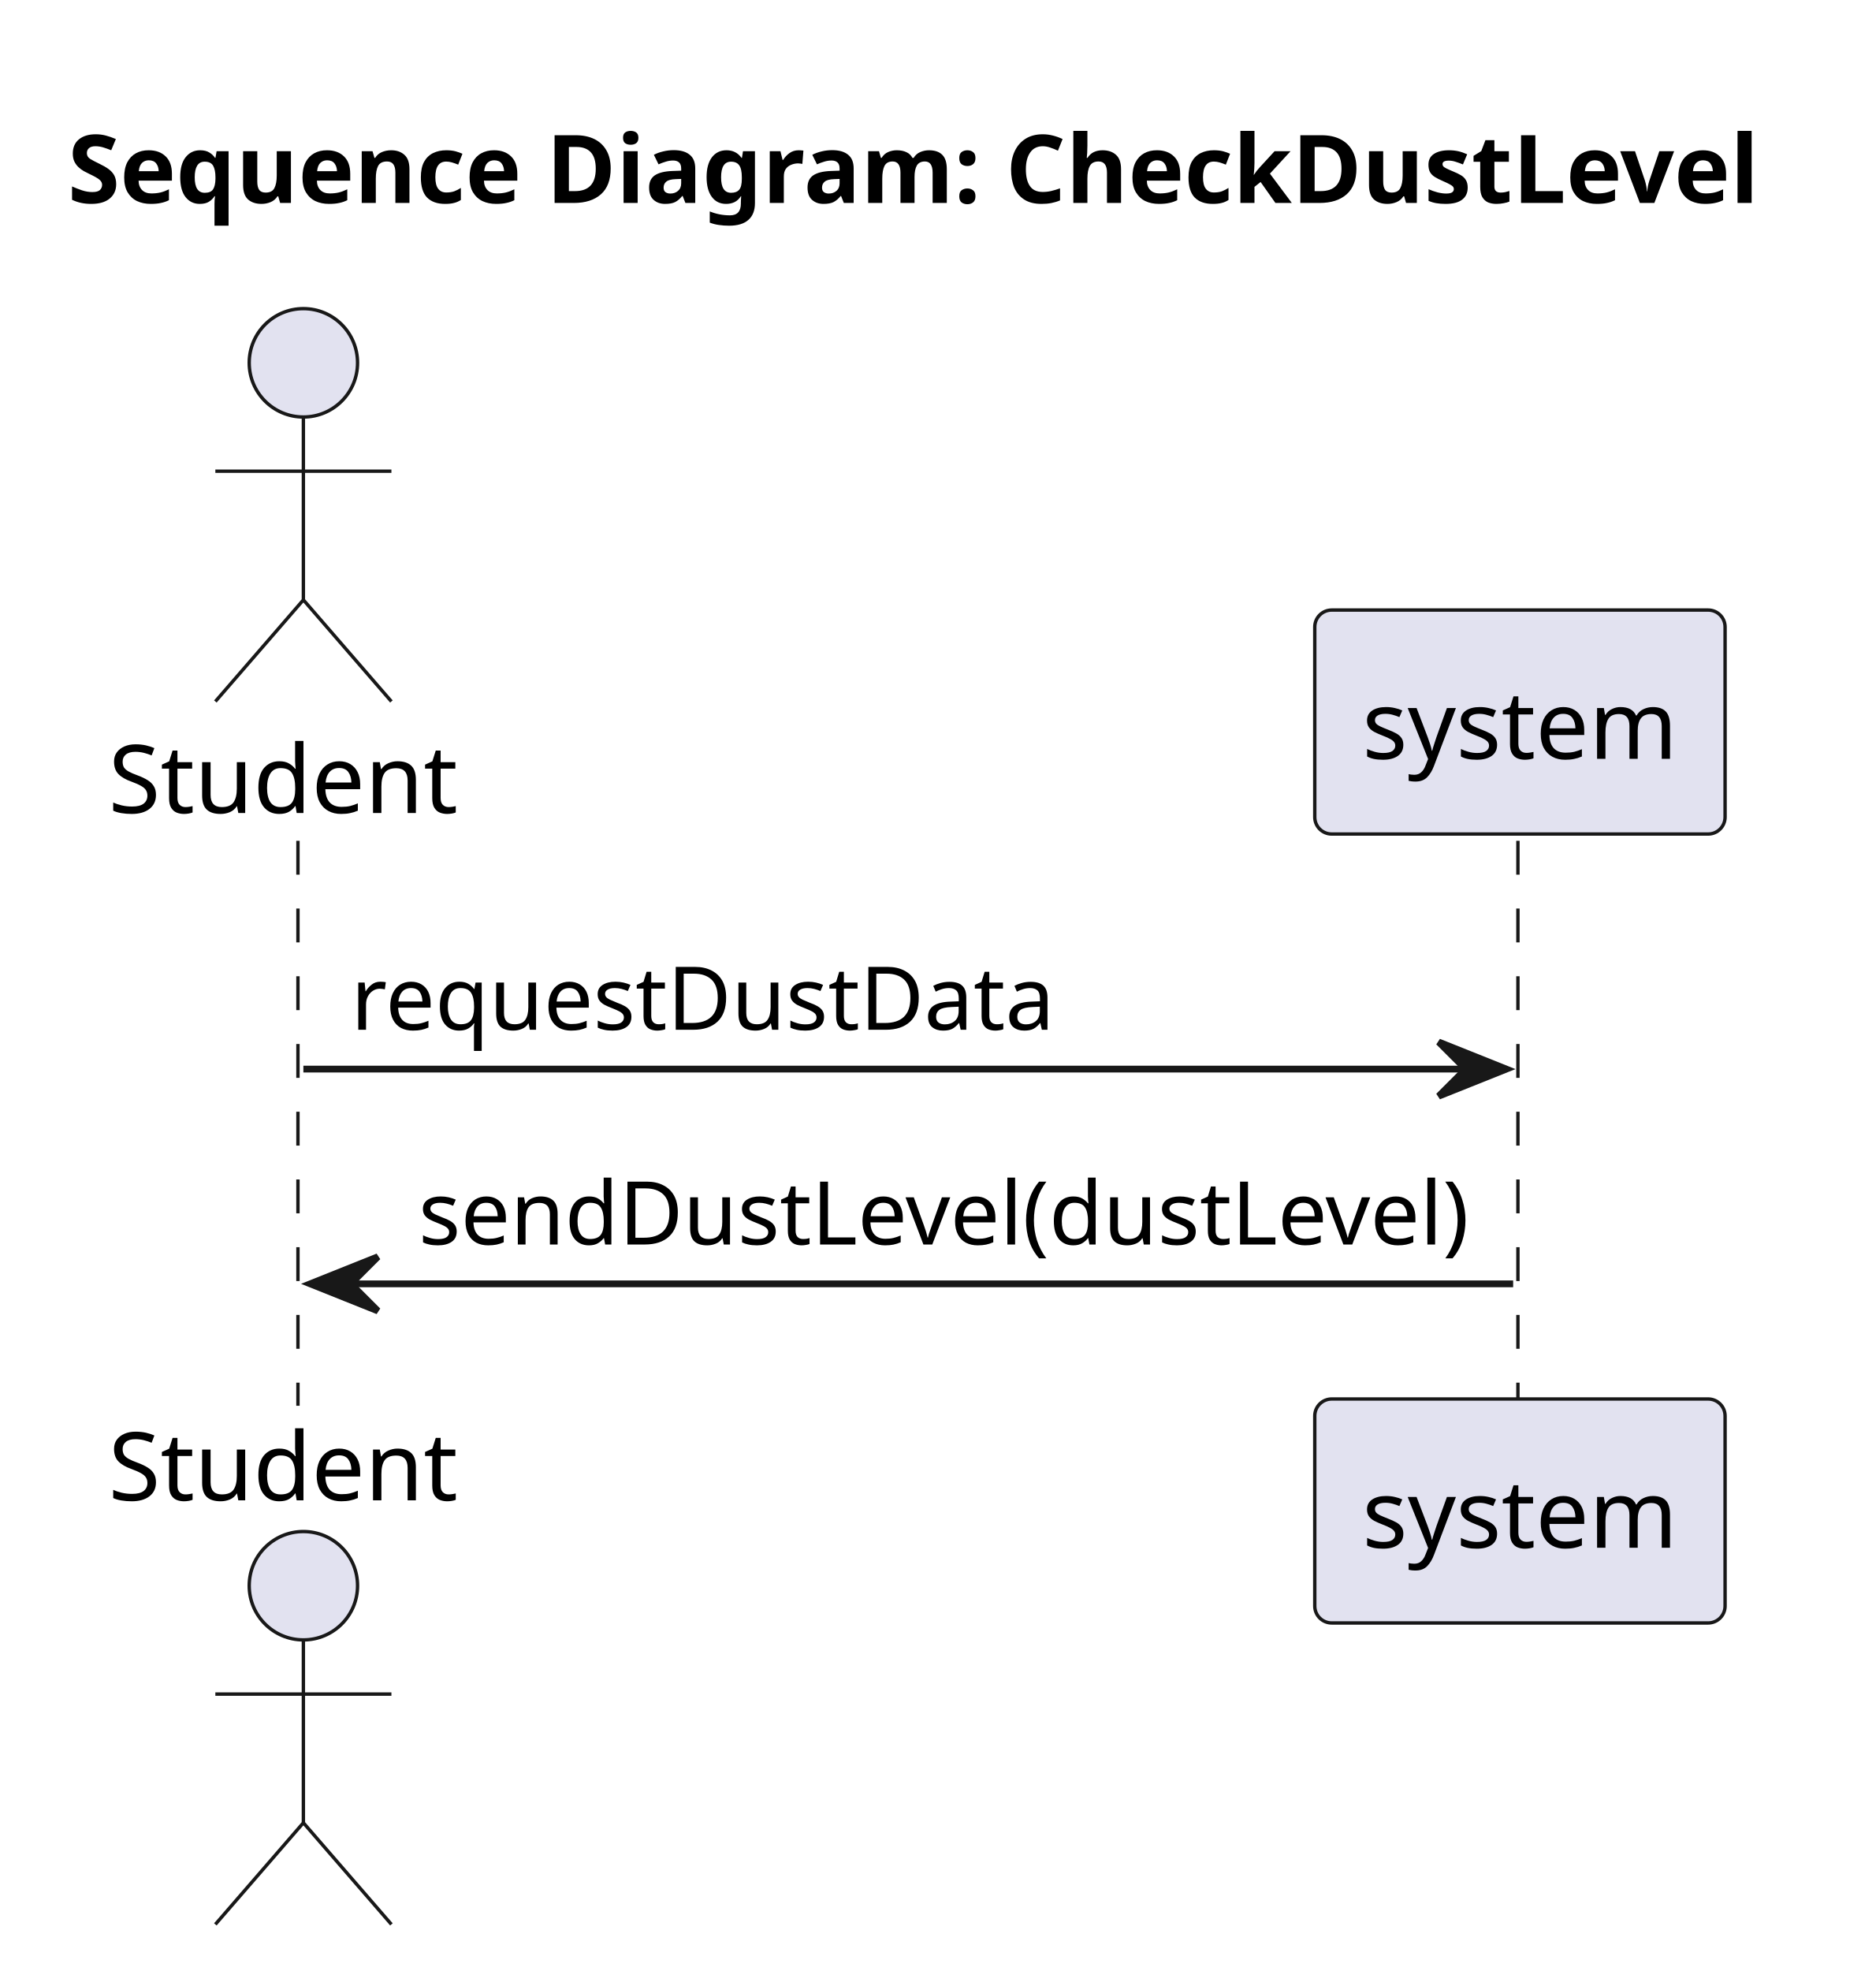
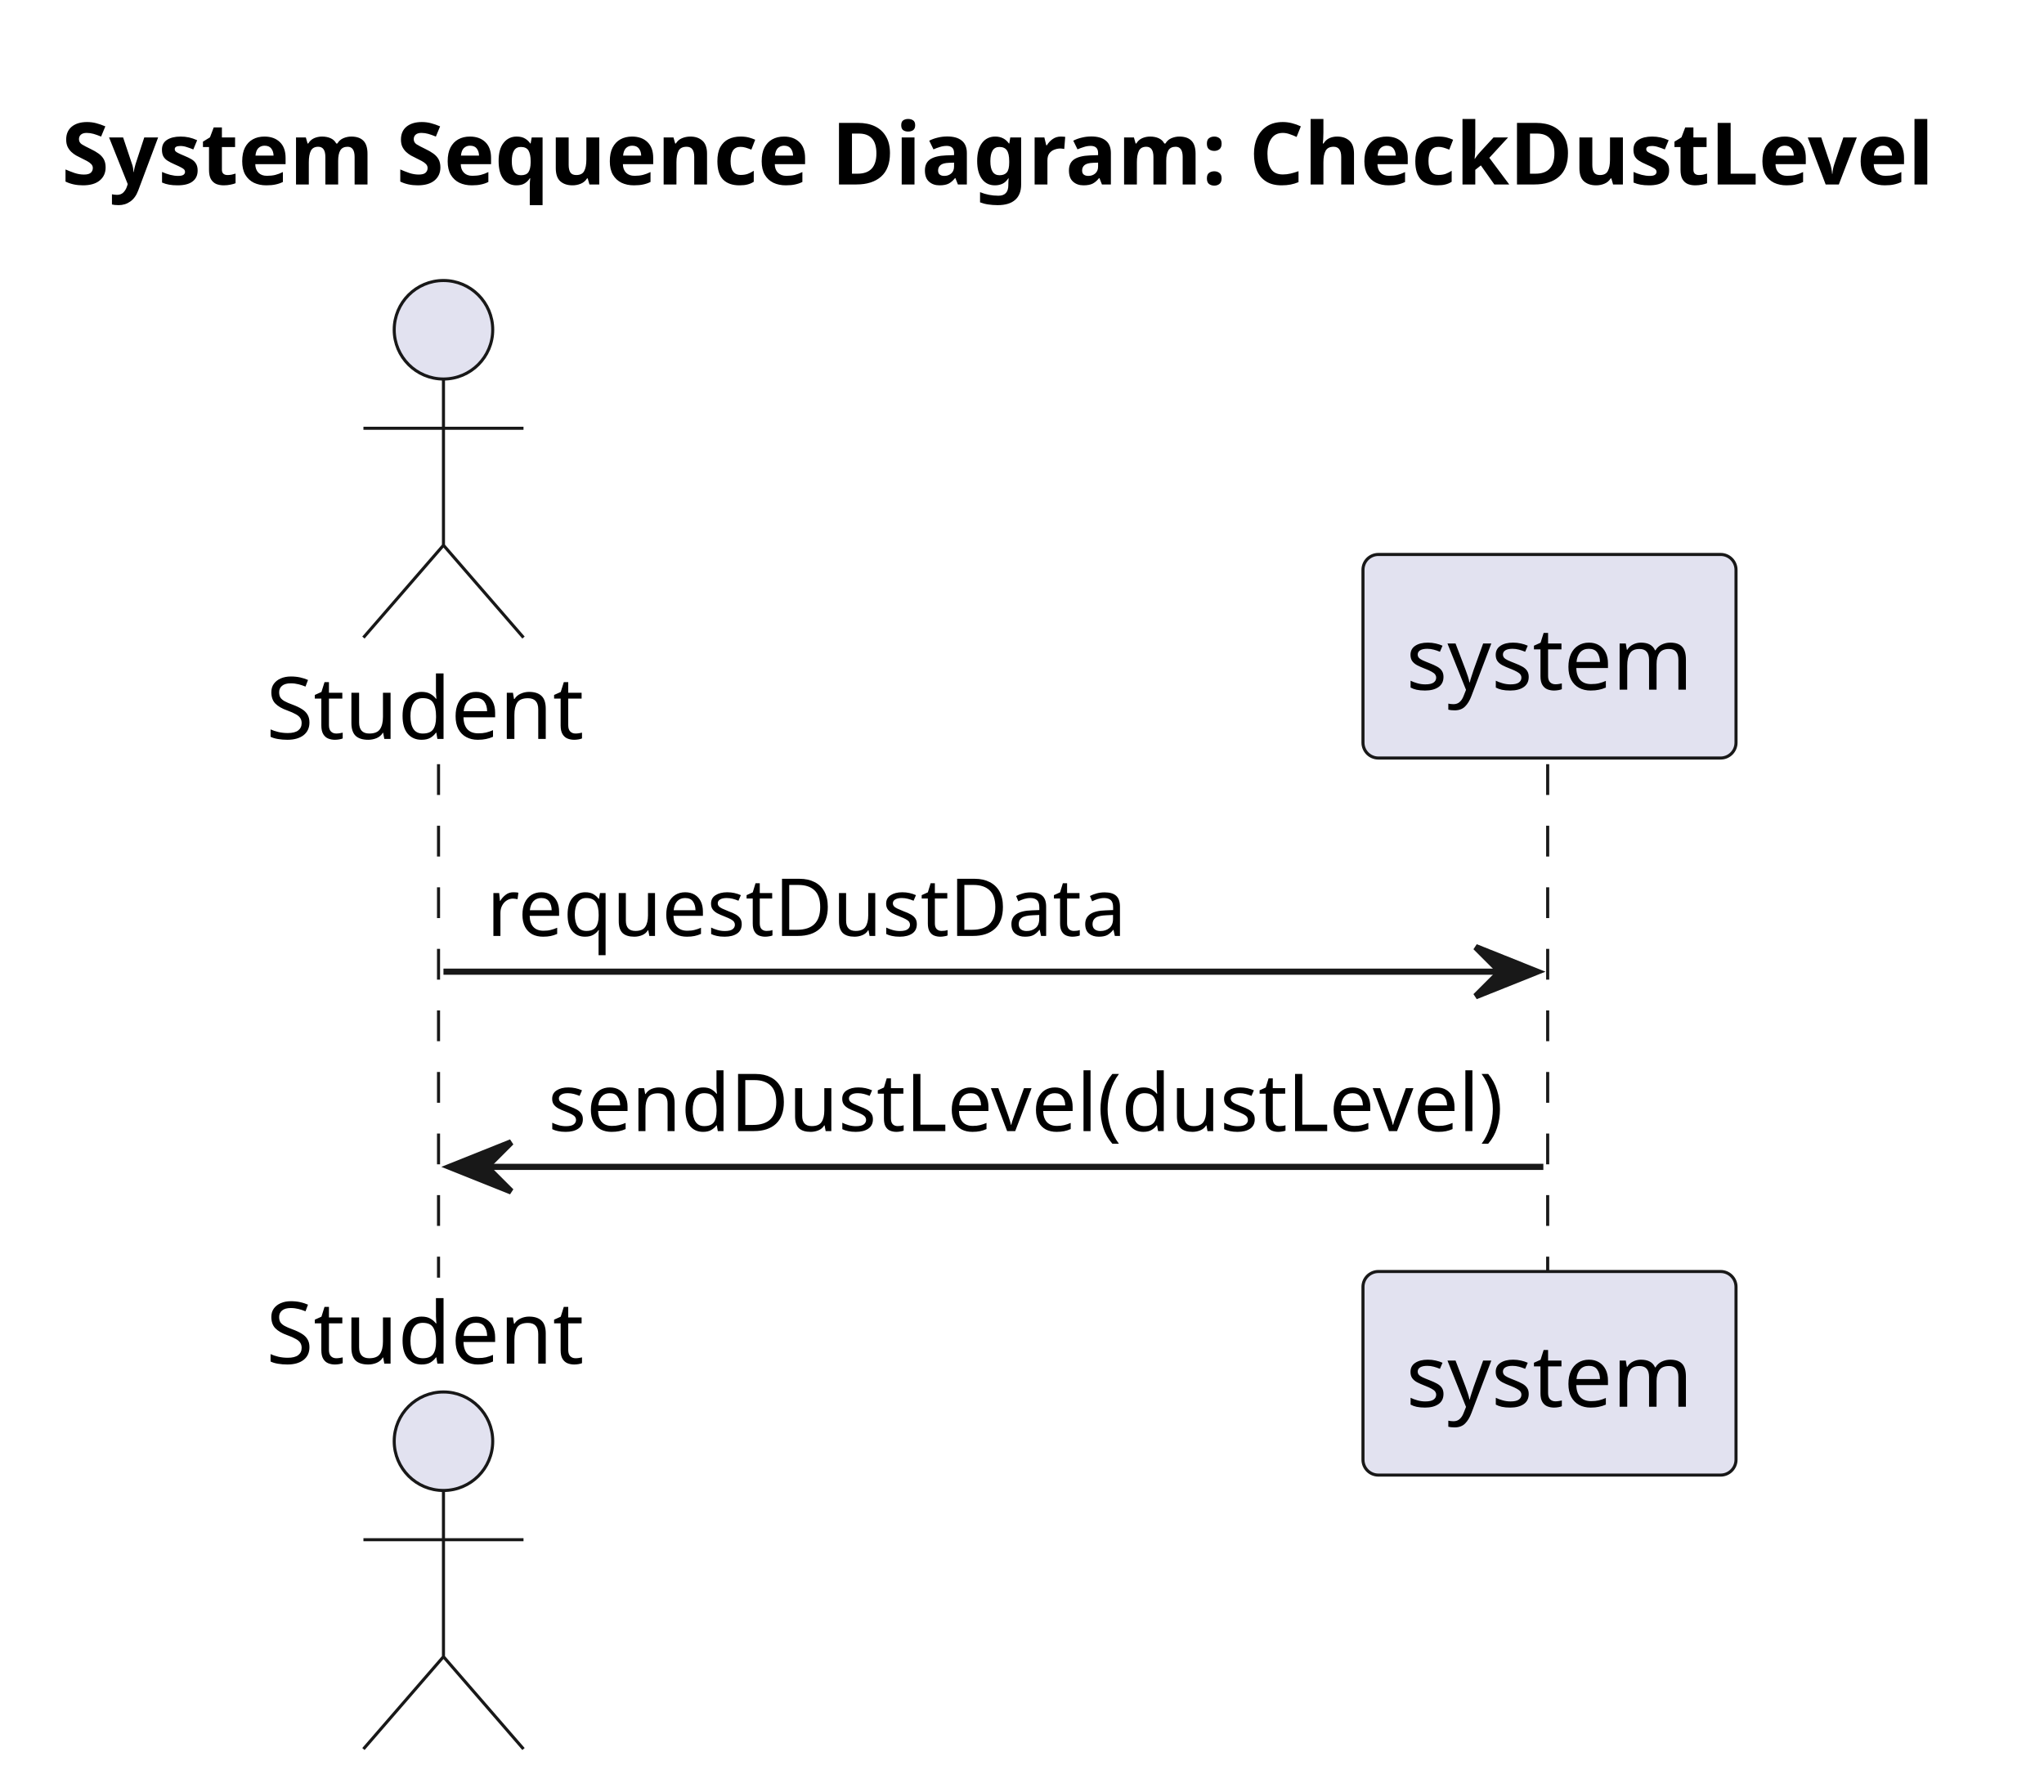
- <svg xmlns="http://www.w3.org/2000/svg" contentStyleType="text/css" data-diagram-type="SEQUENCE" height="291px" preserveAspectRatio="none" style="width:277px;height:291px;background:#FFFFFF;" version="1.1" viewBox="0 0 277 291" width="277px" zoomAndPan="magnify">
+ <svg xmlns="http://www.w3.org/2000/svg" contentStyleType="text/css" data-diagram-type="SEQUENCE" height="291px" preserveAspectRatio="none" style="width:332px;height:291px;background:#FFFFFF;" version="1.1" viewBox="0 0 332 291" width="332px" zoomAndPan="magnify">
  <defs />
  <g>
-     <text fill="#000000" font-family="sans-serif" font-size="14" font-weight="bold" lengthAdjust="spacing" textLength="249.745" x="10" y="29.966">Sequence Diagram: CheckDustLevel</text>
+     <text fill="#000000" font-family="sans-serif" font-size="14" font-weight="bold" lengthAdjust="spacing" textLength="304.205" x="10" y="29.966">System Sequence Diagram: CheckDustLevel</text>
    <g class="participant-lifeline" data-entity-uid="part1" data-qualified-name="Actor" id="part1-lifeline">
      <g>
-         <rect fill="#000000" fill-opacity="0" height="83.412" width="8" x="40.801" y="124.136" />
-         <line style="stroke:#181818;stroke-width:0.5;stroke-dasharray:5,5;" x1="43.999" x2="43.999" y1="124.136" y2="207.548" />
+         <rect fill="#000000" fill-opacity="0" height="83.412" width="8" x="68.031" y="124.136" />
+         <line style="stroke:#181818;stroke-width:0.5;stroke-dasharray:5,5;" x1="71.229" x2="71.229" y1="124.136" y2="207.548" />
      </g>
    </g>
    <g class="participant-lifeline" data-entity-uid="part2" data-qualified-name="System" id="part2-lifeline">
      <g>
-         <rect fill="#000000" fill-opacity="0" height="83.412" width="8" x="220.45" y="124.136" />
-         <line style="stroke:#181818;stroke-width:0.5;stroke-dasharray:5,5;" x1="224.154" x2="224.154" y1="124.136" y2="207.548" />
+         <rect fill="#000000" fill-opacity="0" height="83.412" width="8" x="247.68" y="124.136" />
+         <line style="stroke:#181818;stroke-width:0.5;stroke-dasharray:5,5;" x1="251.384" x2="251.384" y1="124.136" y2="207.548" />
      </g>
    </g>
    <g class="participant participant-head" data-entity-uid="part1" data-qualified-name="Actor" id="part1-head">
-       <text fill="#000000" font-family="sans-serif" font-size="14" lengthAdjust="spacing" textLength="51.604" x="15.999" y="120.034">Student</text>
-       <ellipse cx="44.801" cy="53.568" fill="#E2E2F0" rx="8" ry="8" style="stroke:#181818;stroke-width:0.5;" />
-       <path d="M44.801,61.568 L44.801,88.568 M31.801,69.568 L57.801,69.568 M44.801,88.568 L31.801,103.568 M44.801,88.568 L57.801,103.568" fill="none" style="stroke:#181818;stroke-width:0.5;" />
+       <text fill="#000000" font-family="sans-serif" font-size="14" lengthAdjust="spacing" textLength="51.604" x="43.229" y="120.034">Student</text>
+       <ellipse cx="72.031" cy="53.568" fill="#E2E2F0" rx="8" ry="8" style="stroke:#181818;stroke-width:0.5;" />
+       <path d="M72.031,61.568 L72.031,88.568 M59.031,69.568 L85.031,69.568 M72.031,88.568 L59.031,103.568 M72.031,88.568 L85.031,103.568" fill="none" style="stroke:#181818;stroke-width:0.5;" />
    </g>
    <g class="participant participant-tail" data-entity-uid="part1" data-qualified-name="Actor" id="part1-tail">
-       <text fill="#000000" font-family="sans-serif" font-size="14" lengthAdjust="spacing" textLength="51.604" x="15.999" y="221.514">Student</text>
-       <ellipse cx="44.801" cy="234.116" fill="#E2E2F0" rx="8" ry="8" style="stroke:#181818;stroke-width:0.5;" />
-       <path d="M44.801,242.116 L44.801,269.116 M31.801,250.116 L57.801,250.116 M44.801,269.116 L31.801,284.116 M44.801,269.116 L57.801,284.116" fill="none" style="stroke:#181818;stroke-width:0.5;" />
+       <text fill="#000000" font-family="sans-serif" font-size="14" lengthAdjust="spacing" textLength="51.604" x="43.229" y="221.514">Student</text>
+       <ellipse cx="72.031" cy="234.116" fill="#E2E2F0" rx="8" ry="8" style="stroke:#181818;stroke-width:0.5;" />
+       <path d="M72.031,242.116 L72.031,269.116 M59.031,250.116 L85.031,250.116 M72.031,269.116 L59.031,284.116 M72.031,269.116 L85.031,284.116" fill="none" style="stroke:#181818;stroke-width:0.5;" />
    </g>
    <g class="participant participant-head" data-entity-uid="part2" data-qualified-name="System" id="part2-head">
-       <rect fill="#E2E2F0" height="33.068" rx="2.5" ry="2.5" style="stroke:#181818;stroke-width:0.5;" width="60.592" x="194.154" y="90.068" />
-       <text fill="#000000" font-family="sans-serif" font-size="14" lengthAdjust="spacing" textLength="46.592" x="201.154" y="112.034">system</text>
+       <rect fill="#E2E2F0" height="33.068" rx="2.5" ry="2.5" style="stroke:#181818;stroke-width:0.5;" width="60.592" x="221.384" y="90.068" />
+       <text fill="#000000" font-family="sans-serif" font-size="14" lengthAdjust="spacing" textLength="46.592" x="228.384" y="112.034">system</text>
    </g>
    <g class="participant participant-tail" data-entity-uid="part2" data-qualified-name="System" id="part2-tail">
-       <rect fill="#E2E2F0" height="33.068" rx="2.5" ry="2.5" style="stroke:#181818;stroke-width:0.5;" width="60.592" x="194.154" y="206.548" />
-       <text fill="#000000" font-family="sans-serif" font-size="14" lengthAdjust="spacing" textLength="46.592" x="201.154" y="228.514">system</text>
+       <rect fill="#E2E2F0" height="33.068" rx="2.5" ry="2.5" style="stroke:#181818;stroke-width:0.5;" width="60.592" x="221.384" y="206.548" />
+       <text fill="#000000" font-family="sans-serif" font-size="14" lengthAdjust="spacing" textLength="46.592" x="228.384" y="228.514">system</text>
    </g>
    <g class="message" data-entity-1="part1" data-entity-2="part2" id="msg1">
-       <polygon fill="#181818" points="212.45,153.842,222.45,157.842,212.45,161.842,216.45,157.842" style="stroke:#181818;stroke-width:1;" />
-       <line style="stroke:#181818;stroke-width:1;" x1="44.801" x2="218.45" y1="157.842" y2="157.842" />
-       <text fill="#000000" font-family="sans-serif" font-size="13" lengthAdjust="spacing" textLength="104.195" x="51.801" y="152.033">requestDustData</text>
+       <polygon fill="#181818" points="239.68,153.842,249.68,157.842,239.68,161.842,243.68,157.842" style="stroke:#181818;stroke-width:1;" />
+       <line style="stroke:#181818;stroke-width:1;" x1="72.031" x2="245.68" y1="157.842" y2="157.842" />
+       <text fill="#000000" font-family="sans-serif" font-size="13" lengthAdjust="spacing" textLength="104.195" x="79.031" y="152.033">requestDustData</text>
    </g>
    <g class="message" data-entity-1="part2" data-entity-2="part1" id="msg2">
-       <polygon fill="#181818" points="55.801,185.548,45.801,189.548,55.801,193.548,51.801,189.548" style="stroke:#181818;stroke-width:1;" />
-       <line style="stroke:#181818;stroke-width:1;" x1="49.801" x2="223.45" y1="189.548" y2="189.548" />
-       <text fill="#000000" font-family="sans-serif" font-size="13" lengthAdjust="spacing" textLength="155.649" x="61.801" y="183.739">sendDustLevel(dustLevel)</text>
+       <polygon fill="#181818" points="83.031,185.548,73.031,189.548,83.031,193.548,79.031,189.548" style="stroke:#181818;stroke-width:1;" />
+       <line style="stroke:#181818;stroke-width:1;" x1="77.031" x2="250.68" y1="189.548" y2="189.548" />
+       <text fill="#000000" font-family="sans-serif" font-size="13" lengthAdjust="spacing" textLength="155.649" x="89.031" y="183.739">sendDustLevel(dustLevel)</text>
    </g>
  </g>
</svg>
